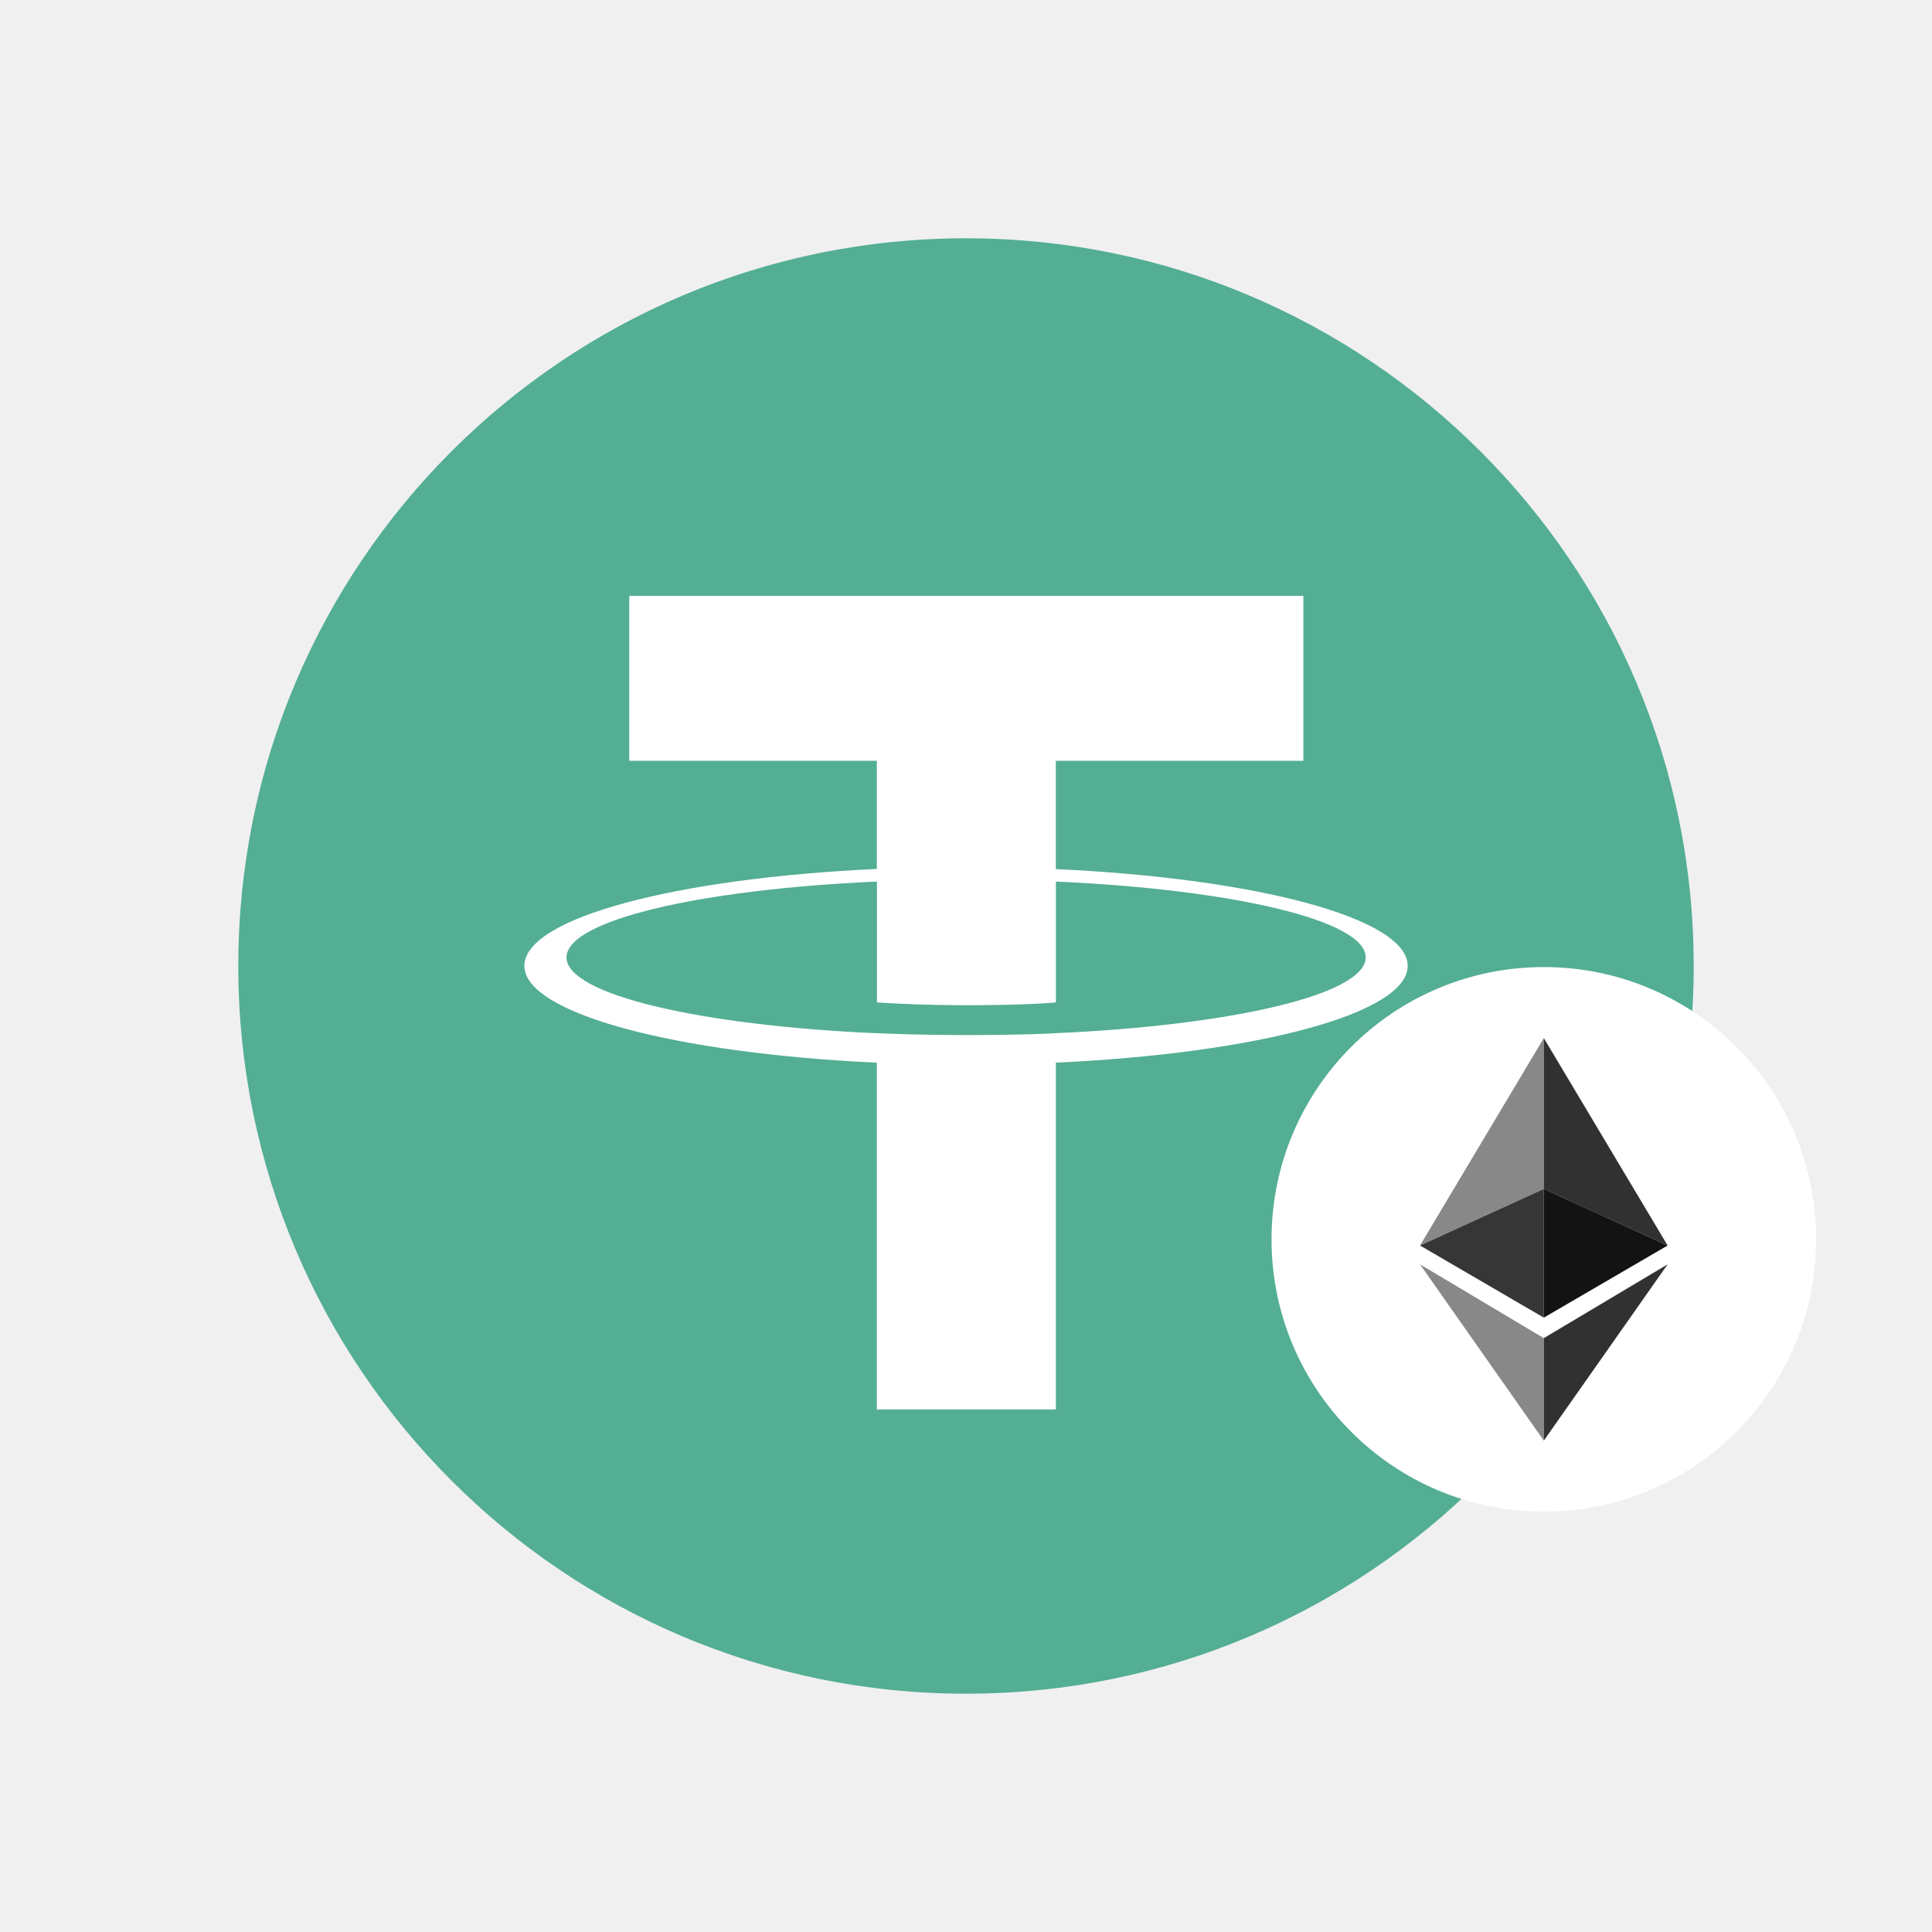
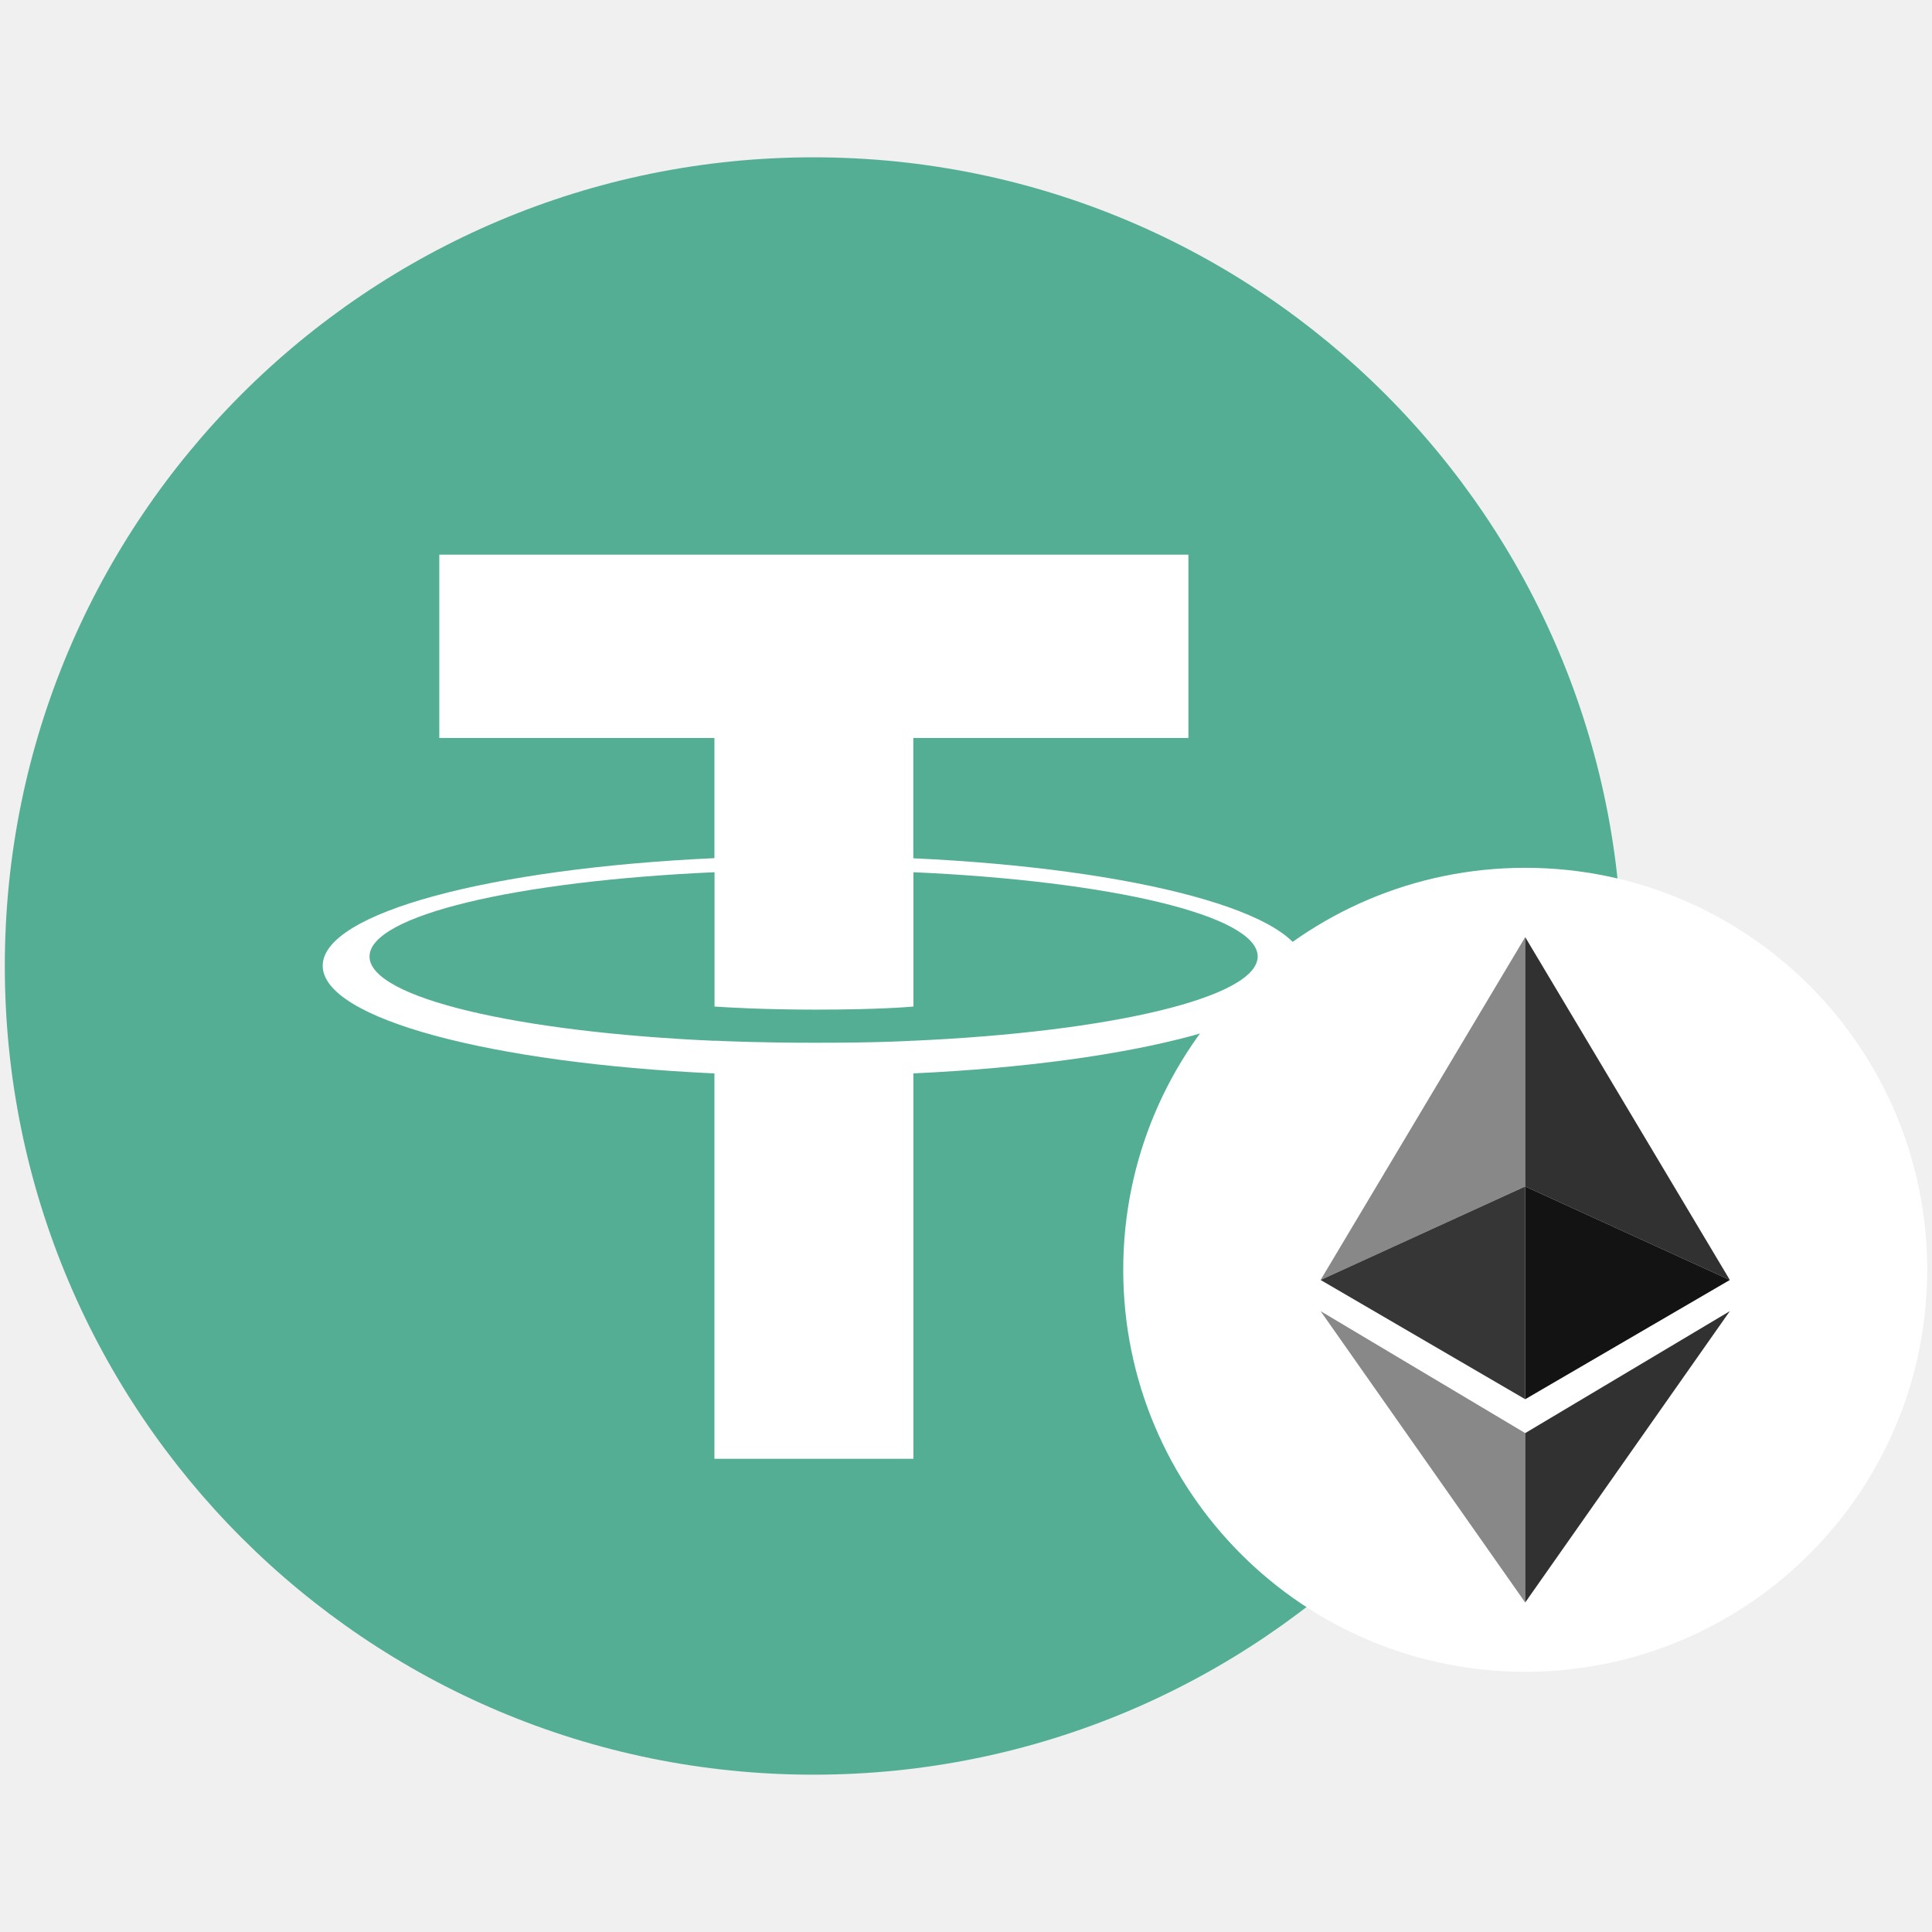
<svg xmlns="http://www.w3.org/2000/svg" id="Layer_1" version="1.1" viewBox="0 0 1080 1080">
  <defs>
    <style>
      .st0 {
        fill: #313131;
      }

      .st1 {
        fill: #53ae94;
      }

      .st2 {
        fill: #fff;
      }

      .st3 {
        fill: #131313;
      }

      .st4 {
        fill: #363636;
      }

      .st5 {
        fill: #888;
      }
    </style>
  </defs>
  <g>
-     <path class="st1" d="M540,133.21c224.65,0,406.79,182.14,406.79,406.79s-182.14,406.79-406.79,406.79-406.79-182.09-406.79-406.79,182.11-406.79,406.79-406.79" />
-     <path class="st2" d="M590.21,485.8v-60.51h138.38v-92.2h-376.82v92.2h138.4v60.46c-112.48,5.17-197.05,27.44-197.05,54.13s84.61,48.96,197.05,54.16v193.84h100.07v-193.85c112.28-5.18,196.67-27.44,196.67-54.1s-84.4-48.92-196.67-54.1M590.24,577.6v-.05c-2.82.18-17.33,1.05-49.63,1.05-25.82,0-43.99-.73-50.39-1.07v.08c-99.37-4.4-173.54-21.71-173.54-42.41s74.18-37.99,173.54-42.4v67.57c6.51.45,25.12,1.55,50.82,1.55,30.86,0,46.37-1.28,49.22-1.55v-67.57c99.18,4.42,173.18,21.74,173.18,42.37s-74.04,37.96-173.18,42.38" />
+     <path class="st1" d="M454.75,87.94c249.66,0,452.06,202.41,452.06,452.06s-202.42,452.06-452.06,452.06S2.69,789.71,2.69,540,205.07,87.94,454.75,87.94" />
+     <path class="st2" d="M510.54,479.77v-67.25h153.78v-102.46H245.57v102.46h153.8v67.19c-125,5.74-218.98,30.5-218.98,60.15s94.03,54.41,218.98,60.19v215.41h111.21v-215.43c124.77-5.76,218.56-30.5,218.56-60.12s-93.79-54.37-218.56-60.12M510.58,581.79v-.05c-3.14.2-19.26,1.17-55.15,1.17-28.7,0-48.89-.81-56-1.18v.09c-110.43-4.89-192.86-24.12-192.86-47.13s82.44-42.21,192.86-47.11v75.09c7.23.5,27.92,1.72,56.47,1.72,34.29,0,51.54-1.43,54.7-1.72v-75.09c110.21,4.91,192.45,24.16,192.45,47.09s-82.28,42.19-192.45,47.1" />
  </g>
  <g>
-     <circle class="st2" cx="863" cy="692.81" r="152.21" />
+     <circle class="st2" cx="852.6" cy="709.82" r="224.71" />
    <g>
-       <polygon class="st5" points="863 580.29 793.8 696.24 863 664.62 863 580.29" />
-       <polygon class="st5" points="863 805.32 863 748.03 793.8 706.78 863 805.32" />
-       <polygon class="st4" points="793.8 696.24 863 664.62 863 736.57 793.8 696.24" />
-       <polygon class="st0" points="863 580.29 932.21 696.24 863 664.62 863 580.29" />
-       <polygon class="st0" points="863 805.32 863 748.03 932.21 706.78 863 805.32" />
-       <polygon class="st3" points="932.21 696.24 863 664.62 863 736.57 932.21 696.24" />
+       <polygon class="st5" points="852.6 523.85 738.22 715.51 852.6 663.24 852.6 523.85" />
+       <polygon class="st5" points="852.6 895.8 852.6 801.11 738.22 732.93 852.6 895.8" />
+       <polygon class="st4" points="738.22 715.51 852.6 663.24 852.6 782.17 738.22 715.51" />
+       <polygon class="st0" points="852.6 523.85 966.99 715.51 852.6 663.24 852.6 523.85" />
+       <polygon class="st0" points="852.6 895.8 852.6 801.11 966.99 732.93 852.6 895.8" />
+       <polygon class="st3" points="966.99 715.51 852.6 663.24 852.6 782.17 966.99 715.51" />
    </g>
  </g>
</svg>
